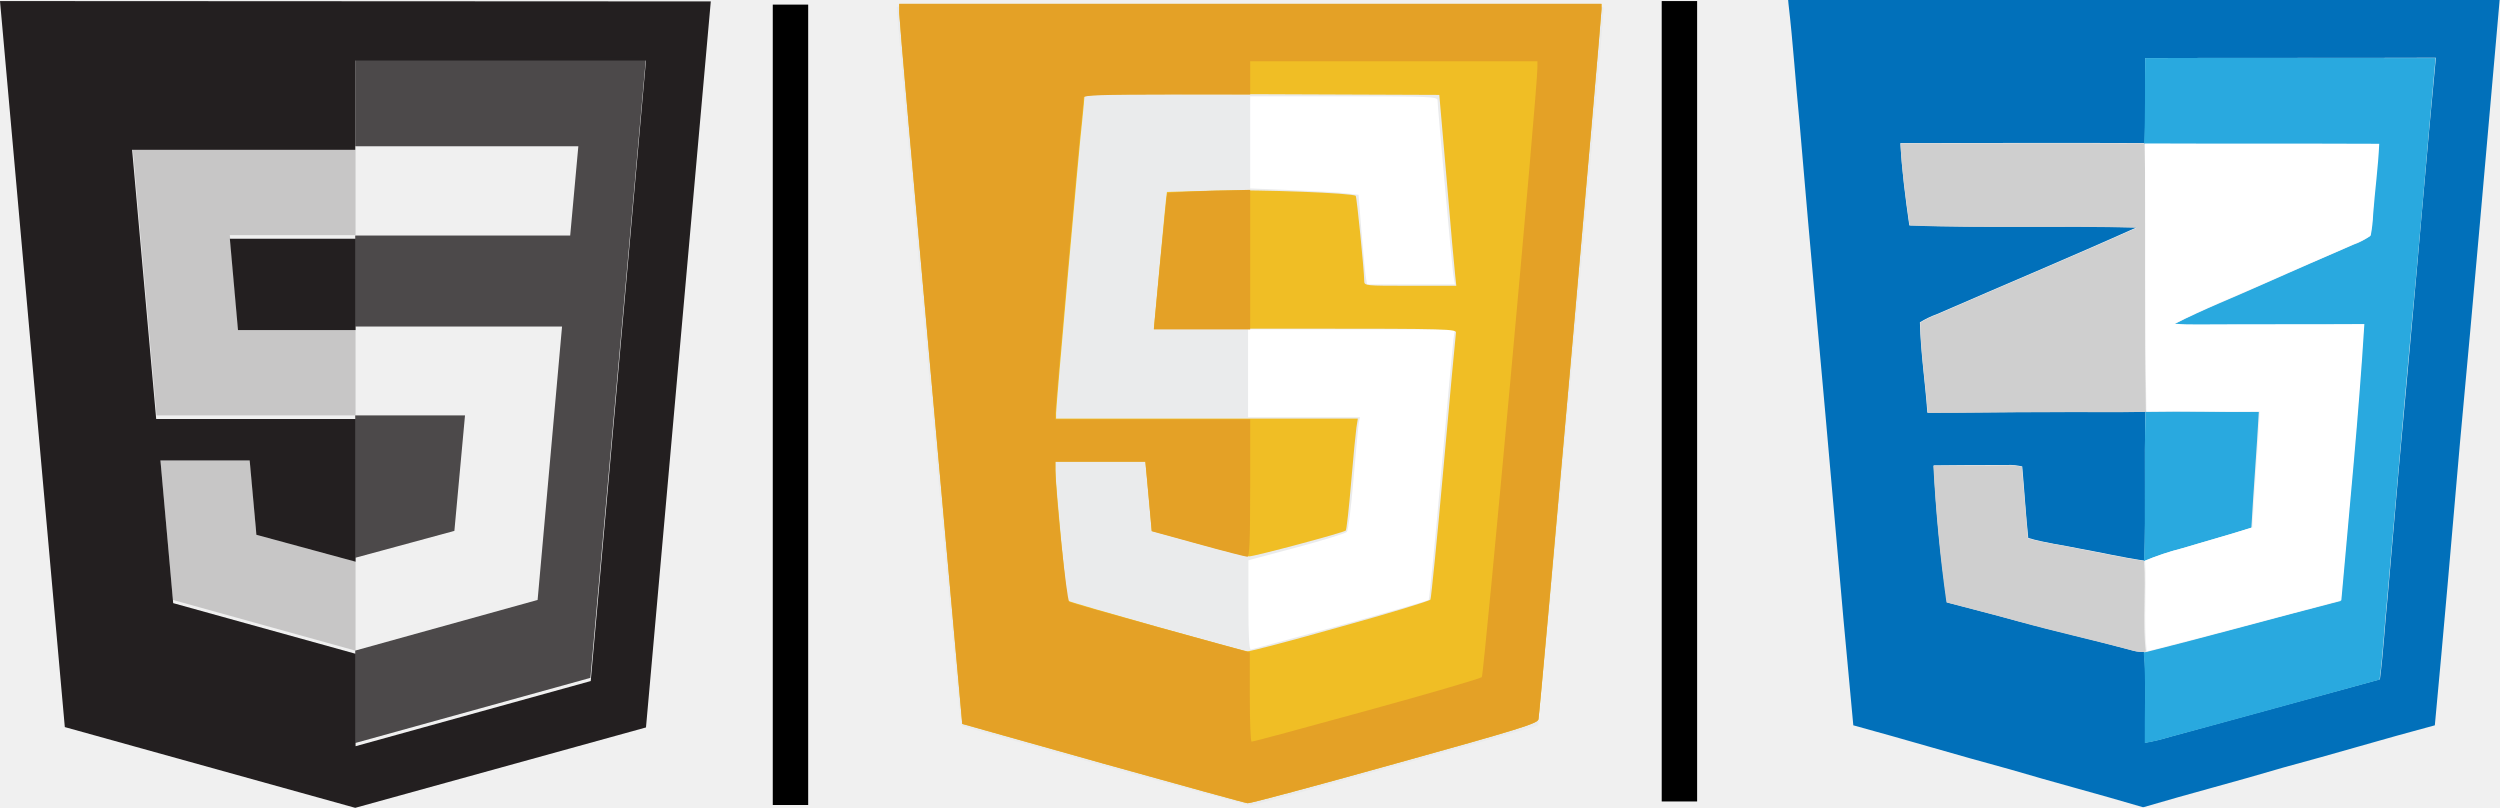
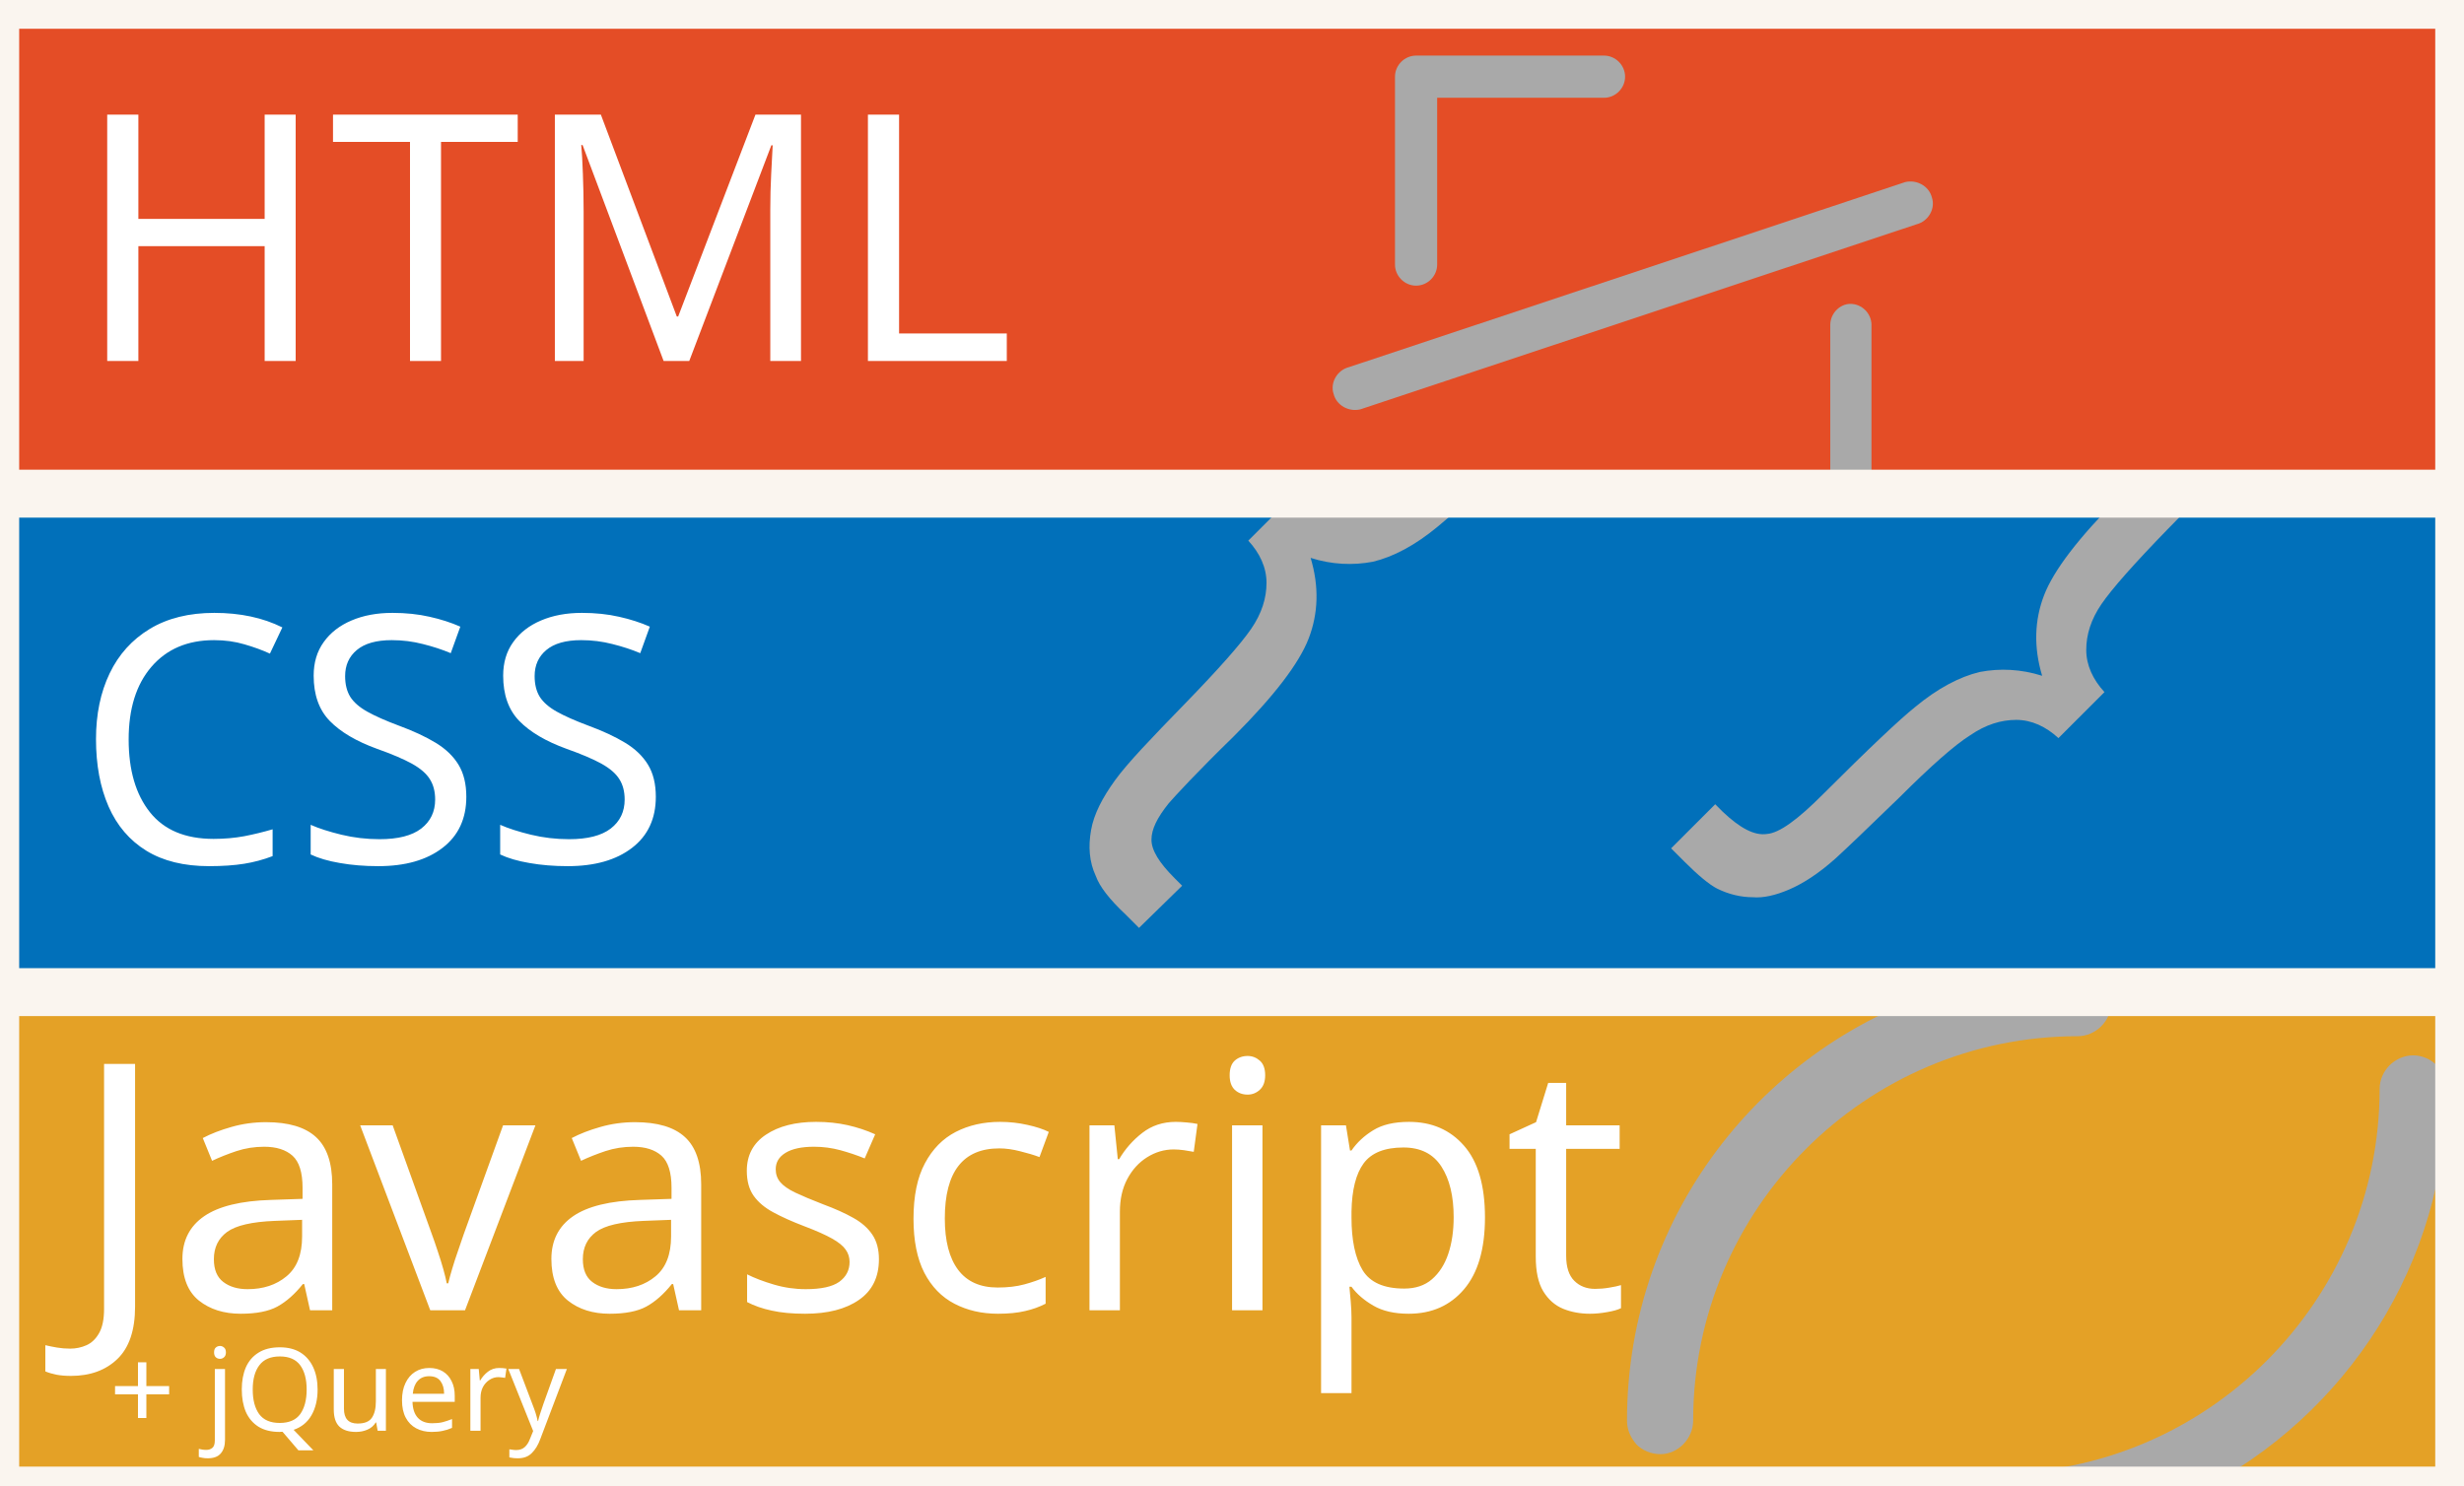
- <svg xmlns="http://www.w3.org/2000/svg" version="1.1" id="Layer_1" x="0px" y="0px" viewBox="0 0 705.9 228.1" style="enable-background:new 0 0 705.9 228.1;" xml:space="preserve">
+ <svg xmlns="http://www.w3.org/2000/svg" version="1.1" id="Layer_1" x="0px" y="0px" viewBox="0 0 257 155" style="enable-background:new 0 0 257 155;" xml:space="preserve">
  <style type="text/css">
- 	.st0{fill:#231F20;}
- 	.st1{opacity:0.8;fill:#231F20;enable-background:new    ;}
- 	.st2{opacity:0.2;}
- 	.st3{fill:#0170BA;}
- 	.st4{fill:#29A9DF;}
- 	.st5{fill:#CFCFCF;}
- 	.st6{fill:#FFFFFF;}
- 	.st7{fill:#EAEBEC;}
- 	.st8{fill:#F0BE25;}
- 	.st9{fill:#E4A126;}
- 	.st10{fill:none;stroke:#000000;stroke-width:10;stroke-miterlimit:10;}
+ 	.st0{fill:#E44D26;}
+ 	.st1{fill:#0170BA;}
+ 	.st2{fill:#E4A126;}
+ 	.st3{fill:#FFFFFF;}
+ 	.st4{	font-family: Century Gothic,CenturyGothic,AppleGothic,sans-serif;
+ }
+ 	.st5{font-size:36px;}
+ 	.st6{fill:#A9A9A9;}
+ 	.st7{fill:none;stroke:#FAF5EF;stroke-width:5;stroke-miterlimit:10;}
+ 	.st8{fill:none;stroke:#000000;stroke-width:16;stroke-miterlimit:10;}
+ 	.st9{font-size:12px;}
</style>
-   <path class="st0" d="M67.2,93.2h33.2V67.4H64.9L67.2,93.2z M0,0.3l18.3,205l82,22.8l82.1-22.7l18.3-205L0,0.3z M166.8,192.3  l-66.4,18.4v-26.1l0,0l-51.5-14.3L45.3,130h25.2l1.9,21l28,7.6l0,0v-40.3H44.1l-6.8-76h63V17.1h82.1L166.8,192.3z" />
-   <path class="st1" d="M131.3,117.3h-31v40.2l28-7.6L131.3,117.3z M100.3,16.1v25.2h63l-2.3,25.2h-60.7v25.7h58.4l-6.9,77.2  l-51.5,14.3v26.1l66.4-18.4l15.7-175.2L100.3,16.1z" />
-   <g class="st2">
-     <polygon class="st0" points="100.4,41.3 37.4,41.3 44.2,117.3 100.4,117.3 100.4,92.2 67.2,92.2 64.9,66.4 100.4,66.4  " />
-     <polygon class="st0" points="100.4,157.5 100.4,157.5 72.3,149.9 70.5,129 45.2,129 48.8,169.4 100.3,183.7 100.4,183.7  " />
+   <g>
+     <rect x="0" y="2" class="st0" width="257" height="53" />
  </g>
-   <path class="st3" d="M504.9,0h200.9c-3.7,41.7-7.3,83.3-11.2,125c-2.3,26.6-4.6,53.2-7.1,79.8c-14.3,3.8-28.5,8.1-42.7,11.9  c-13.1,3.9-26.3,7.3-39.5,11.2H605c-12.5-3.7-25.1-7-37.6-10.7c-14.8-4-29.4-8.4-44.1-12.4c-1.9-19.9-3.7-39.9-5.4-59.8  c-3.2-36.9-6.7-73.7-9.8-110.6c-1.1-11.1-1.8-22.2-3.1-33.3L504.9,0 M605.7,16.4c-0.1,8,0.1,16-0.1,24c-23-0.1-46,0-69,0  c0.4,7.8,1.4,15.5,2.5,23.2c21.4,0.8,42.8,0,64.2,0.6c-18.7,8.4-37.6,16.3-56.4,24.5c-1.7,0.6-3.3,1.4-4.8,2.3  c0.2,8.5,1.5,17,2.1,25.5c11.4,0,22.8-0.2,34.2-0.2c9.1,0,18.3,0.1,27.4-0.1c-0.4,14,0.1,28.1-0.3,42.1c-6.2-0.9-12.2-2.3-18.3-3.4  c-4.8-1-9.8-1.6-14.5-3c-0.7-6.7-1.1-13.5-1.7-20.2c-1.4-0.3-2.8-0.5-4.3-0.4c-6.9,0-13.8,0-20.7,0.1c0.6,13,1.9,25.9,3.8,38.7  c6.8,1.8,13.6,3.5,20.4,5.4c10.4,2.8,21,5.2,31.4,8c1.2,0.4,2.5,0.6,3.8,0.6c0.7,8.5,0.2,17.1,0.3,25.6c2.4-0.4,4.8-1,7.1-1.7  c19.8-5.4,39.5-10.8,59.2-16.2c1-7.8,1.4-15.6,2.2-23.4c2-23.6,4.1-47.3,6.3-70.9c2.5-27.1,4.7-54.1,7.3-81.2  C660.3,16.4,633,16.3,605.7,16.4z" />
-   <path class="st4" d="M605.7,16.4c27.3-0.1,54.6,0,82,0c-2.5,27-4.7,54.1-7.3,81.2c-2.2,23.6-4.2,47.3-6.3,70.9  c-0.8,7.8-1.2,15.6-2.2,23.4c-19.7,5.4-39.5,10.9-59.2,16.2c-2.3,0.7-4.7,1.3-7.1,1.7c-0.1-8.5,0.4-17.1-0.3-25.6l0.7-0.1  c18.4-4.6,36.6-9.7,54.9-14.4c2.3-26,4.9-52,6.5-78c-15.6,0.1-31.2,0-46.8,0.1c-2.3,0-4.5,0-6.8-0.2c8.4-4.3,17.2-7.7,25.8-11.6  c8.3-3.7,16.6-7.3,24.9-10.9c1.7-0.6,3.2-1.4,4.7-2.4c0.4-2.1,0.7-4.1,0.7-6.2c0.5-6.6,1.3-13.1,1.7-19.7c-22.1-0.2-44.1,0-66.2-0.1  C605.8,32.5,605.6,24.4,605.7,16.4z" />
-   <path class="st4" d="M605.8,116.3c10.7-0.2,21.3,0.1,32,0c-0.6,10.9-1.5,21.8-2.1,32.7c-6.5,2.1-13.2,3.9-19.8,5.9  c-3.6,0.9-7.1,2.1-10.5,3.5C605.9,144.4,605.4,130.3,605.8,116.3z" />
-   <path class="st5" d="M536.6,40.5c23,0,46-0.1,69,0c0.3,25.3-0.1,50.6,0.3,75.8c-9.1,0.2-18.3,0-27.4,0.1c-11.4,0-22.8,0.2-34.2,0.2  c-0.6-8.5-2-17-2.1-25.5c1.5-0.9,3.1-1.7,4.8-2.3c18.7-8.2,37.7-16.1,56.4-24.5c-21.4-0.6-42.8,0.2-64.2-0.6  C538.1,55.9,537,48.2,536.6,40.5z" />
-   <path class="st5" d="M545.9,131.5c6.9-0.1,13.8,0,20.7-0.1c1.4-0.1,2.9,0.1,4.3,0.4c0.6,6.7,1.1,13.5,1.7,20.2  c4.8,1.4,9.7,1.9,14.5,3c6.1,1.1,12.2,2.5,18.3,3.4c0.6,8.5-0.5,17.1,0.5,25.6l-0.7,0.1c-1.3,0-2.6-0.2-3.8-0.6  c-10.4-2.8-21-5.1-31.4-8c-6.8-1.9-13.6-3.6-20.4-5.4C547.8,157.4,546.6,144.5,545.9,131.5z" />
-   <path class="st6" d="M605.6,40.5c22.1,0.1,44.1,0,66.2,0.1c-0.3,6.6-1.2,13.1-1.7,19.7c-0.1,2.1-0.3,4.2-0.7,6.2  c-1.5,1-3.1,1.8-4.7,2.4c-8.3,3.7-16.7,7.2-24.9,10.9c-8.6,3.8-17.4,7.3-25.8,11.6c2.3,0.2,4.5,0.2,6.8,0.2  c15.6-0.1,31.2,0,46.8-0.1c-1.6,26-4.2,52-6.5,78c-18.3,4.8-36.6,9.8-54.9,14.4c-1-8.5,0-17.1-0.5-25.6c3.4-1.4,6.9-2.6,10.5-3.5  c6.6-2,13.2-3.8,19.8-5.9c0.6-10.9,1.5-21.8,2.1-32.7c-10.7,0.1-21.3-0.2-32,0C605.5,91,605.9,65.7,605.6,40.5z" />
-   <path id="path118" class="st6" d="M253.9,1.1l0,2.5c0,1.4,4,47.1,8.9,101.7l8.9,99.2l39.8,11.2c21.9,6.1,40.3,11.2,40.9,11.2  c0.6,0,19.2-5,41.4-11.1c35.6-9.9,40.4-11.3,40.7-12.6c0.4-1.7,17.8-198.4,17.8-200.5l0-1.5H353H253.9z" />
-   <path id="path88" class="st7" d="M311.8,216.3L271.6,205l-0.5-3c-0.5-2.6-17.9-197.4-17.9-199.9c0-0.9,10.2-1,99.8-1  c94.6,0,99.8,0.1,99.8,1.2c0,4.8-18.1,202.1-18.5,202.5c-0.6,0.5-78.4,22.2-81,22.6C352.6,227.4,333.9,222.4,311.8,216.3  L311.8,216.3z M378.4,176.6c13.5-3.7,24.8-7,25-7.2s1.8-16.3,3.5-35.6s3.3-36.5,3.5-38l0.4-2.8h-29.2h-29.2v12.4v12.4h15.8h15.8  l-0.3,1.5c-0.2,0.8-0.8,8-1.5,15.8c-0.7,8.3-1.5,14.6-1.9,15.1c-0.4,0.4-6.8,2.4-14.3,4.4l-13.5,3.6v12.6c0,8.6,0.2,12.6,0.7,12.6  C353.5,183.3,364.9,180.3,378.4,176.6L378.4,176.6z M410.3,77.3c-0.4-3.3-4.4-47.3-4.4-49c0-1-2.3-1.1-26.5-1.1H353v13v13l11.9,0.5  c6.5,0.3,13.4,0.6,15.3,0.9l3.4,0.4l0.8,10.1c0.5,5.6,1,11.3,1.2,12.7l0.4,2.5h12.4h12.4L410.3,77.3z" />
-   <path id="path80" class="st8" d="M311.5,215.6l-39.8-11.2l-8.9-99.2C257.9,50.7,253.9,5,253.9,3.6l0-2.5H353h99.2l0,1.5  c0,2.1-17.4,198.8-17.8,200.5c-0.3,1.2-5.1,2.7-40.7,12.6c-22.2,6.2-40.8,11.2-41.4,11.1C351.8,226.8,333.4,221.7,311.5,215.6  L311.5,215.6z M378.4,177c13.8-3.8,25.2-7.3,25.5-7.7c0.2-0.4,1.9-17.2,3.7-37.4s3.4-37.2,3.5-37.9c0.3-1.1-2-1.2-42.5-1.2h-42.8  l1.8-19.3c1-10.6,1.8-19.3,1.9-19.3c0,0,6.3-0.2,14-0.4c12.5-0.3,38.4,0.7,39.3,1.5c0.3,0.3,2.4,21.2,2.4,24c0,1.4,0.2,1.4,13,1.4  h13l-0.3-2.8c-0.2-1.6-1.3-13.7-2.4-27l-2.1-24.1l-50.1-0.2c-39.8-0.1-50.1,0-50.1,0.7c0,0.5-0.3,3.4-0.6,6.5  c-0.9,7.6-7.4,80.8-7.4,82.8v1.6h42.6h42.6l-0.4,2.5c-0.2,1.4-0.9,8.4-1.5,15.6s-1.3,13.3-1.5,13.5c-0.6,0.6-25.7,7.3-27.3,7.3  c-0.7,0-7.2-1.6-14.4-3.6l-13.1-3.6l-0.5-5.6c-0.3-3.1-0.7-7.5-0.9-9.8l-0.4-4.2h-12.7h-12.7l0,2.5c0.1,4.7,3.1,36.3,3.5,36.8  c0.5,0.5,49.2,14.2,50.7,14.3C352.9,184,364.6,180.9,378.4,177L378.4,177z" />
-   <path id="path78" class="st9" d="M311.5,215.6l-39.8-11.2l-8.9-99.2C257.9,50.7,253.9,5,253.9,3.6l0-2.5H353h99.2l0,1.5  c0,2.1-17.4,198.8-17.8,200.5c-0.3,1.2-5.1,2.7-40.7,12.6c-22.2,6.2-40.8,11.2-41.4,11.1C351.8,226.8,333.4,221.7,311.5,215.6  L311.5,215.6z M385.8,200.7c17.5-4.8,32.2-9.1,32.6-9.5c0.6-0.6,15.8-166.6,15.7-172.1l0-1.8h-40.5H353v4.7v4.7h-23.5  c-18.3,0-23.5,0.2-23.5,0.8c0,0.5-0.3,3.4-0.6,6.5c-0.9,7.6-7.4,80.8-7.4,82.8v1.6h27.5H353v19.4c0,15.1-0.2,19.4-0.8,19.4  c-0.5,0-6.7-1.6-13.9-3.6l-13.1-3.6l-0.5-5.6c-0.3-3.1-0.7-7.5-0.9-9.8l-0.4-4.2h-12.7h-12.7l0,2.5c0.1,7.2,3.2,36.5,3.9,37  c0.4,0.3,12.1,3.6,25.9,7.4l25.1,6.9v12.6c0,6.9,0.2,12.6,0.5,12.6C353.7,209.5,368.3,205.5,385.8,200.7L385.8,200.7z M327.6,73.8  c1-10.5,1.9-19.2,2-19.3c0.2-0.1,5.5-0.4,11.8-0.6l11.6-0.3v19.7v19.7h-13.6h-13.6L327.6,73.8z" />
-   <line class="st10" x1="223.2" y1="1.3" x2="223.2" y2="227.3" />
-   <line class="st10" x1="474.2" y1="0.3" x2="474.2" y2="226.3" />
+   <g>
+     <rect x="0" y="53" class="st1" width="257" height="50" />
+   </g>
+   <g>
+     <rect x="0" y="104" class="st2" width="257" height="50" />
+   </g>
+   <text transform="matrix(1 0 0 1 7.698 37.661)" class="st3 st4 st5">HTML</text>
+   <text transform="matrix(1 0 0 1 7.8098 89.9994)" class="st3 st4 st5">CSS</text>
+   <g>
+     <g>
+       <path class="st6" d="M176.6,148.2c0-22.1,18-40.1,40.1-40.1c1.9,0,3.5-1.6,3.5-3.5c0-0.6-0.1-1.1-0.4-1.6c-2.1,0.6-4.3,1-6.5,1.1    c-3,0.1-6-0.4-8.7-1.4c-20.1,5.4-34.9,23.7-34.9,45.5c0,1,0.4,1.8,1,2.5c0.6,0.6,1.5,1,2.5,1C175,151.7,176.6,150.1,176.6,148.2z" />
+       <path class="st6" d="M208.1,155.3c2.1-0.2,4.3,0,6.4,0.2c0.9,0,1.8,0.1,2.7,0.1c0.7,0.1,1.4,0.1,2,0c1.5-0.1,3.1-0.4,4.6-0.5    c0.8-0.1,1.6-0.2,2.4-0.2c1.1-0.1,2.2,0.2,3.2,0.6c15.3-7.8,25.8-23.7,25.8-41.9c0-1.9-1.6-3.5-3.5-3.5c-1.9,0-3.5,1.6-3.5,3.5    c0,22.1-18,40.1-40.1,40.1c-1.6,0-3,1.1-3.4,2.7C205.7,155.7,206.8,155.4,208.1,155.3z" />
+     </g>
+   </g>
+   <text transform="matrix(1 0 0 1 7.5418 136.6922)" class="st3 st4 st5">Javascript</text>
+   <g id="Layer_x0020_1">
+     <path class="st6" d="M123.3,92.4l-0.8-0.8c-1.6-1.6-2.4-2.9-2.4-4c0-1.1,0.6-2.3,1.8-3.8c0.7-0.8,2.9-3.2,6.8-7   c4.2-4.2,6.8-7.6,7.8-10.2c1-2.6,1.1-5.4,0.2-8.4c2.2,0.7,4.4,0.8,6.5,0.4c2.1-0.5,4.4-1.7,6.8-3.7c0.5-0.4,1.3-1.1,2.3-2   c-2.3-0.4-4.5-1.2-6.5-2.2c-0.6,0.5-1.2,0.9-1.6,1.2c-1.6,1.1-3.2,1.6-4.8,1.6c-1.6,0-3.1-0.7-4.4-1.9l-4.8,4.8h0   c1.2,1.3,1.9,2.8,1.9,4.4c0,1.6-0.5,3.2-1.6,4.8c-1.1,1.6-3.4,4.2-6.9,7.8c-3.5,3.6-6,6.2-7.3,8c-1.3,1.8-2.2,3.5-2.5,5.2   c-0.3,1.7-0.2,3.3,0.5,4.8c0.4,1.1,1.4,2.4,3.1,4l1.4,1.4L123.3,92.4z" />
+   </g>
+   <g>
+     <path class="st6" d="M190.9,33.9l0,17.1c0.7,0,1.4-0.1,2-0.1c0.8,0,1.6,0,2.3,0.1l0-17.1c0-1.2-1-2.2-2.2-2.2   C191.9,31.7,190.9,32.7,190.9,33.9z" />
+     <path class="st6" d="M149.9,27.6l0-17.4l17.4,0c1.2,0,2.2-1,2.2-2.2s-1-2.2-2.2-2.2l-19.6,0c-1.2,0-2.2,1-2.2,2.2l0,19.6   c0,1.2,1,2.2,2.2,2.2C148.9,29.8,149.9,28.8,149.9,27.6z" />
+     <path class="st6" d="M199.9,23.4c1.2-0.3,2-1.6,1.6-2.8c-0.3-1.2-1.6-1.9-2.8-1.6l-58,19.3c-1.2,0.3-2,1.6-1.6,2.8   c0.3,1.2,1.6,1.9,2.8,1.6L199.9,23.4z" />
+   </g>
+   <g id="Layer_x0020_1_1_">
+     <path class="st6" d="M186.6,92.8c1.4-0.6,3-1.6,4.8-3.2c1.1-1,3.3-3.1,6.7-6.4c3.3-3.3,5.8-5.5,7.4-6.5c1.6-1.1,3.2-1.6,4.8-1.6   c1.6,0,3.1,0.7,4.4,1.9l4.8-4.8c-1.2-1.3-1.9-2.8-1.9-4.4c0-1.6,0.5-3.2,1.6-4.8c1.1-1.6,3.4-4.2,6.9-7.8c1.2-1.2,2.3-2.4,3.3-3.4   c-2.5,0-4.9-0.4-7.2-1.1c-0.4,0.4-0.8,0.8-1.2,1.2c-4.2,4.2-6.8,7.6-7.8,10.2c-1,2.6-1.1,5.4-0.2,8.4c-2.2-0.7-4.4-0.8-6.5-0.4   c-2.1,0.5-4.4,1.7-6.8,3.7c-1.5,1.2-4.7,4.2-9.6,9.1c-2.6,2.6-4.5,4-5.8,4.1c-1.3,0.2-2.8-0.6-4.6-2.3l-0.8-0.8l-4.6,4.6l1.4,1.4   c1.4,1.4,2.6,2.4,3.4,2.8c1.2,0.6,2.5,0.9,3.7,0.9C183.9,93.7,185.2,93.4,186.6,92.8z" />
+   </g>
+   <line class="st7" x1="258" y1="51.5" x2="1" y2="51.5" />
+   <line class="st7" x1="258" y1="103.5" x2="1" y2="103.5" />
+   <path class="st8" d="M124.2,23.6" />
+   <text transform="matrix(1 0 0 1 11.407 149.2567)" class="st3 st4 st9">+ jQuery</text>
+   <rect x="-0.5" y="0.5" class="st7" width="257" height="155" />
</svg>
